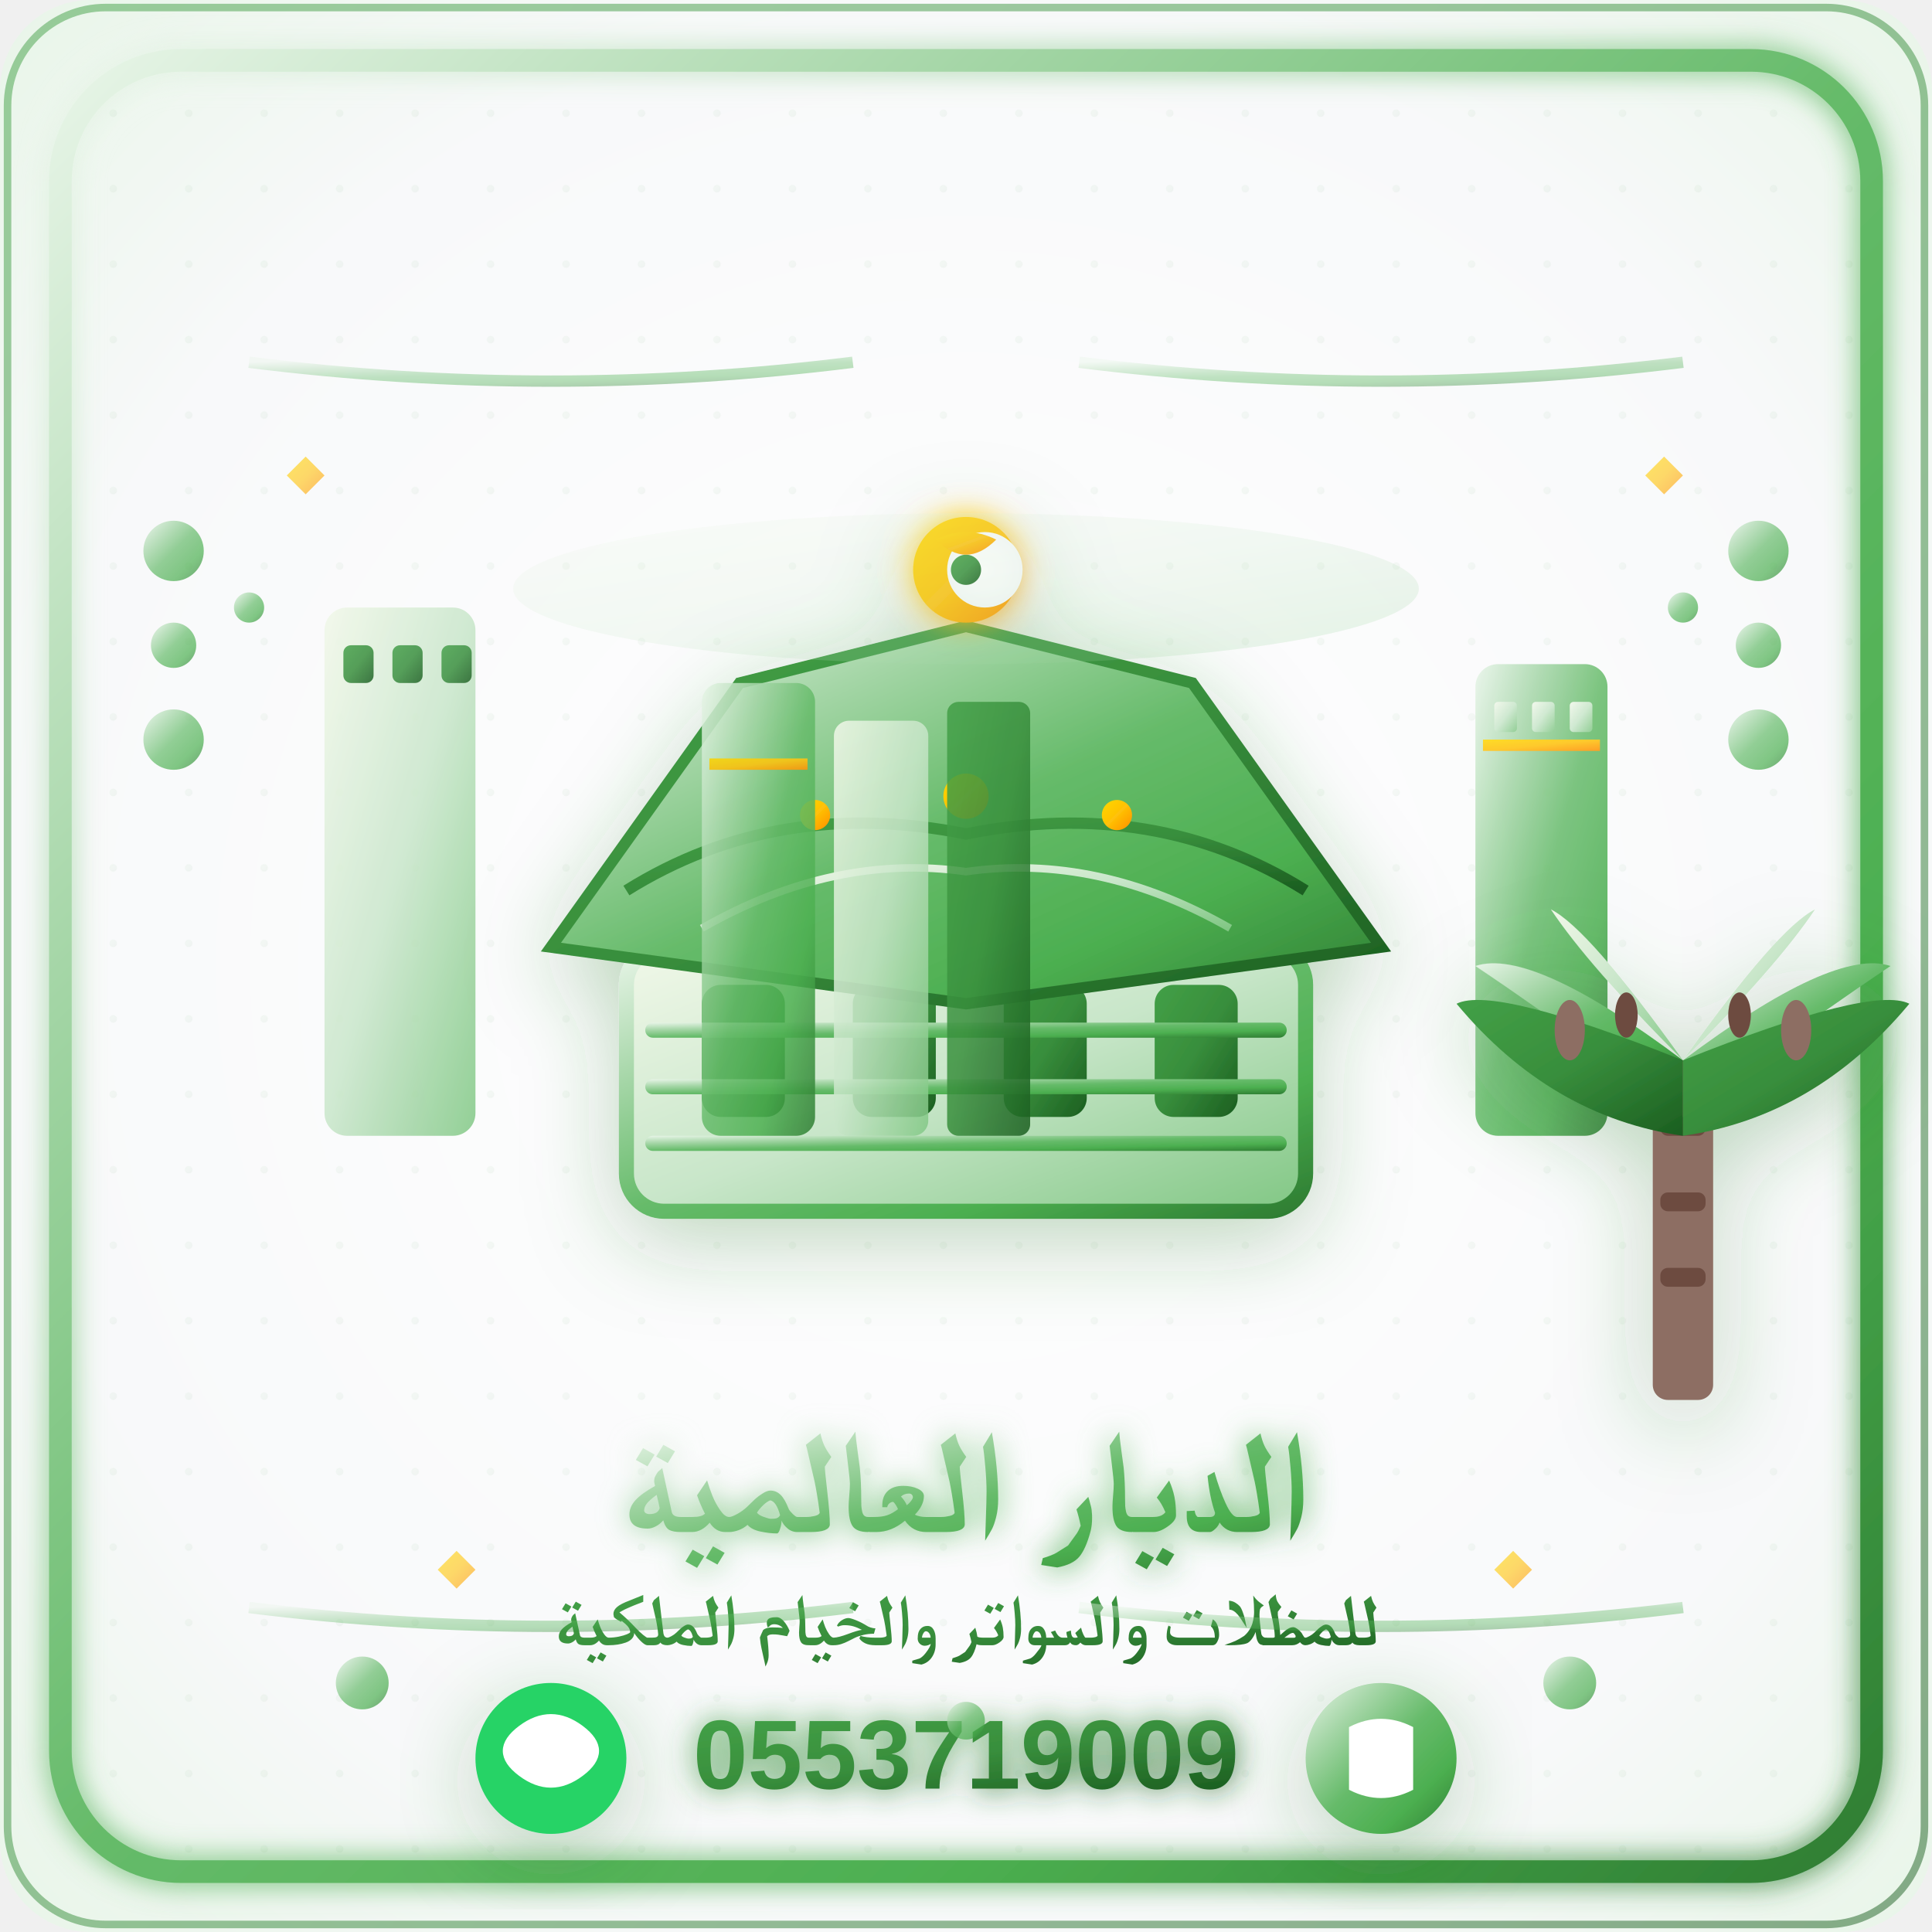
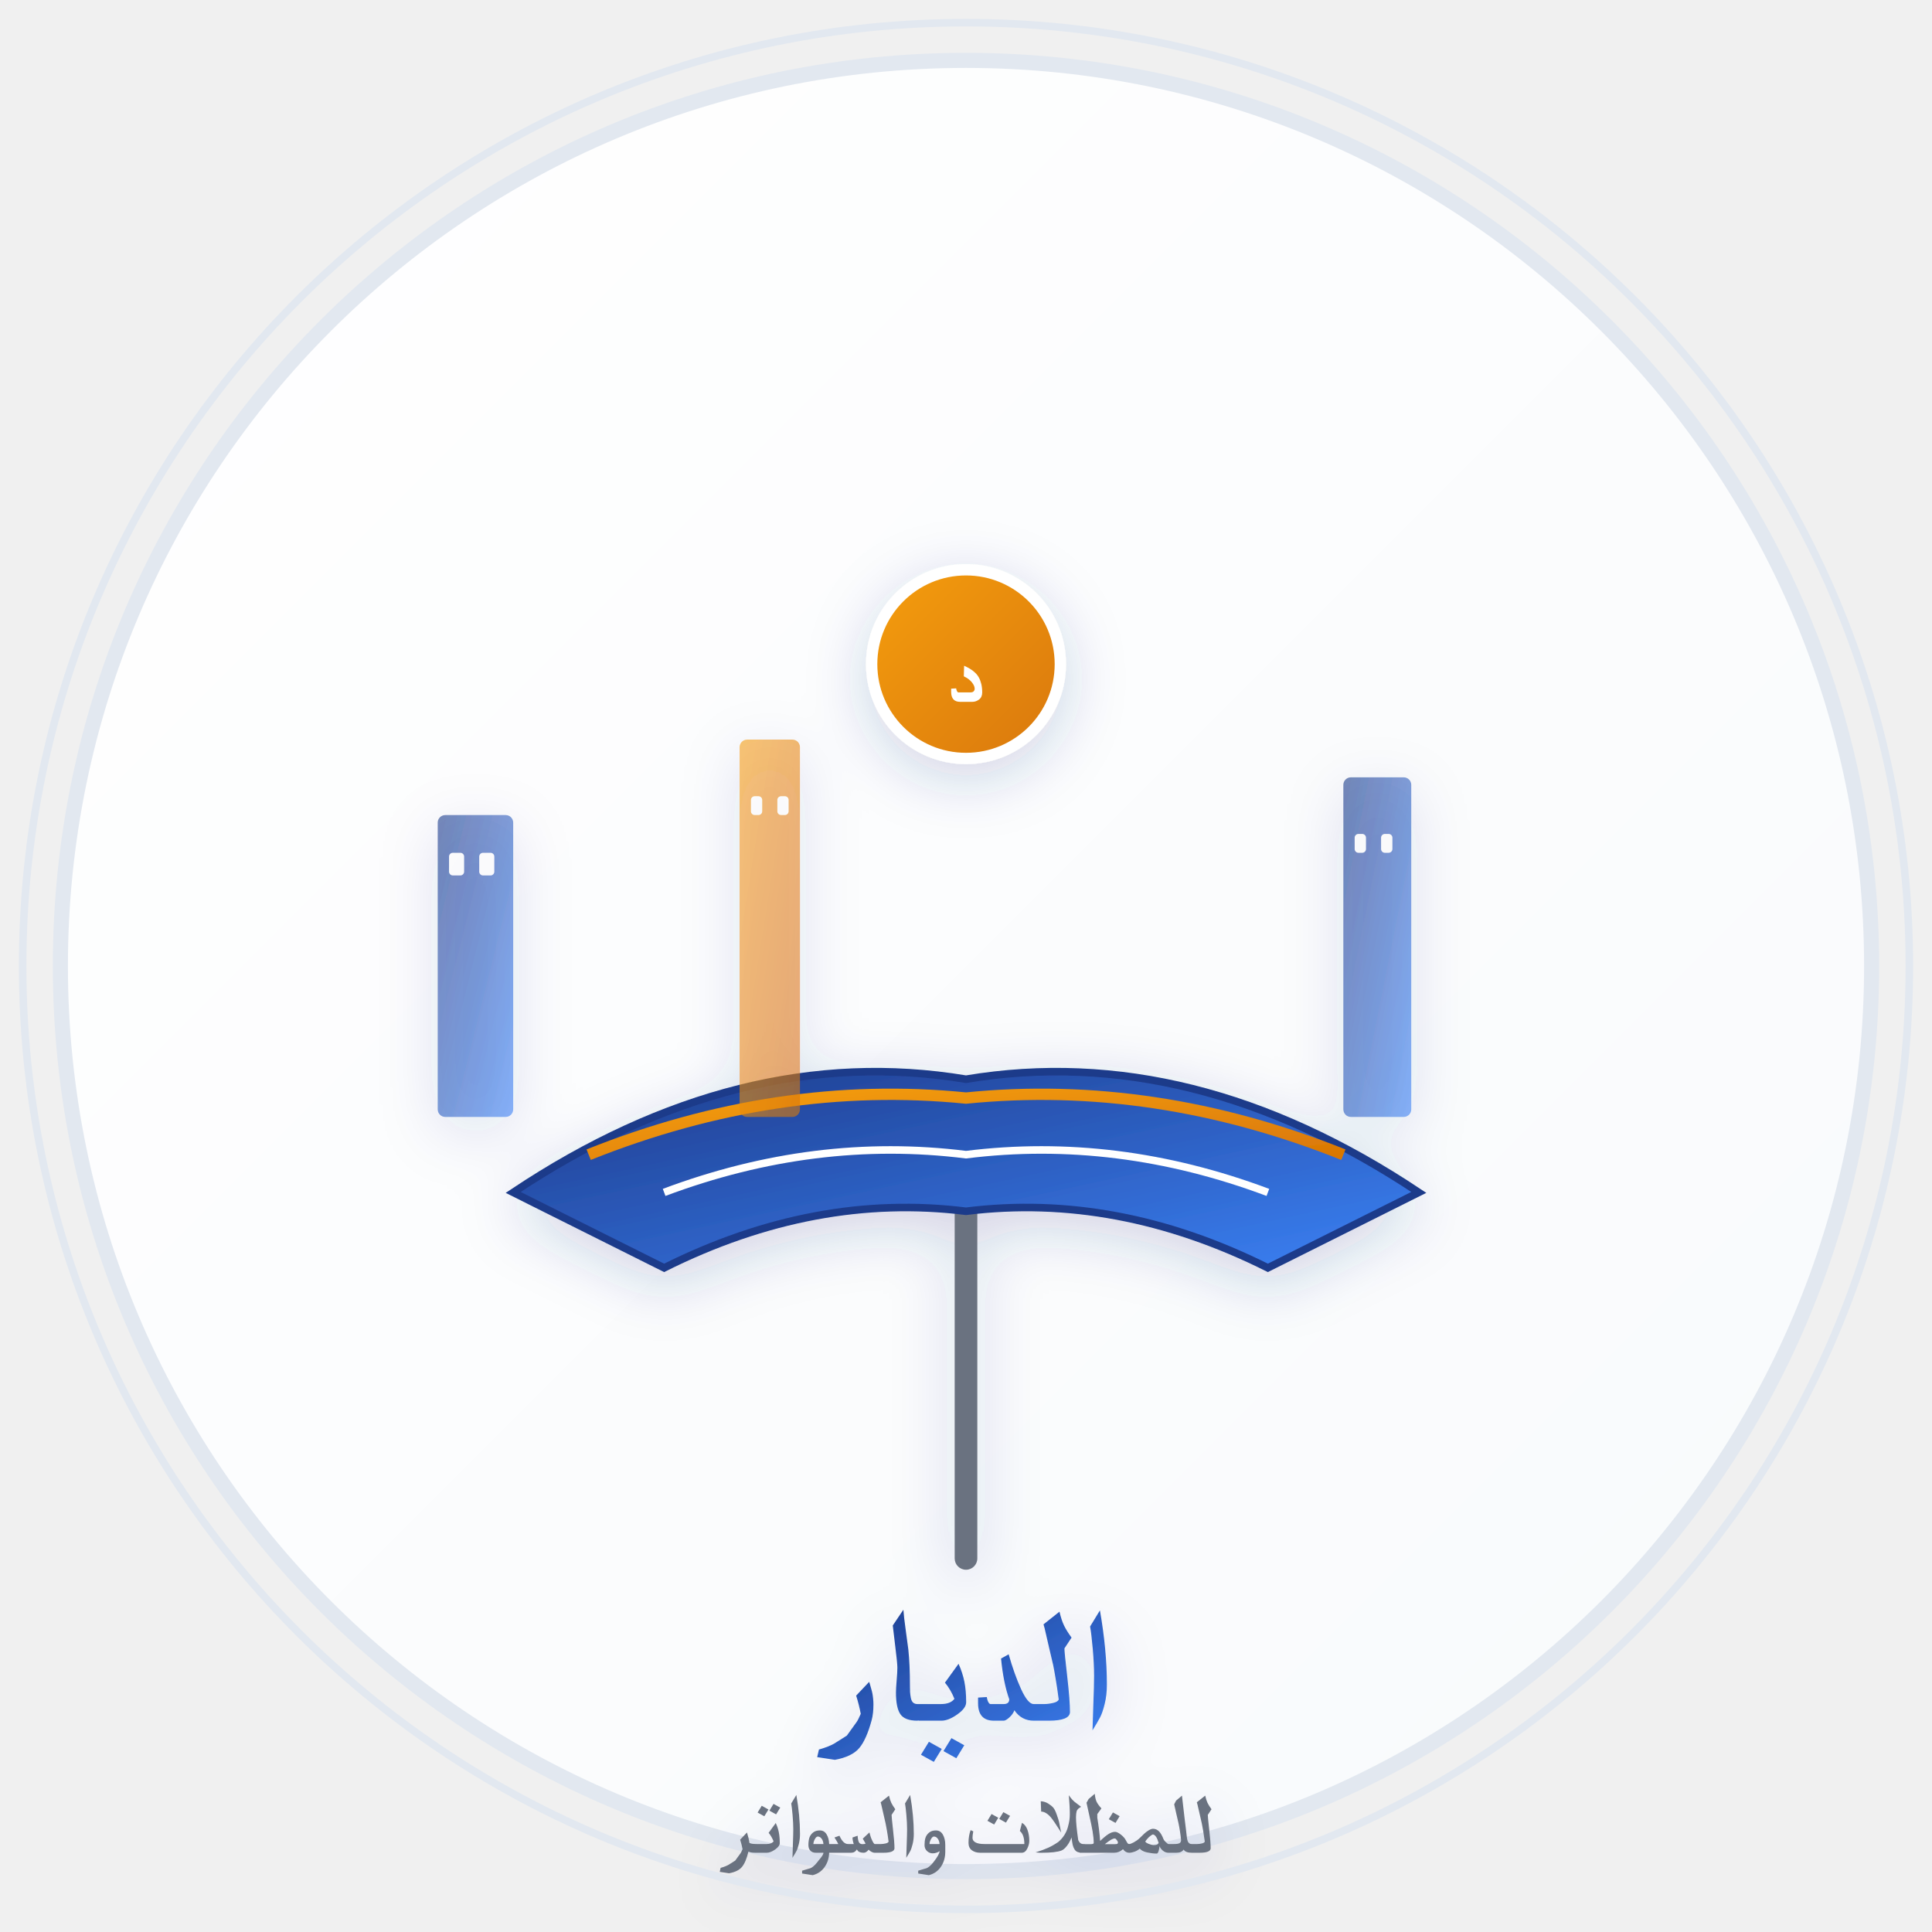
<svg xmlns="http://www.w3.org/2000/svg" width="512" height="512" viewBox="0 0 512 512">
  <defs>
-     <linearGradient id="greenPrimary" x1="0%" y1="0%" x2="100%" y2="100%">
-       <stop offset="0%" style="stop-color:#E8F5E8;stop-opacity:1" />
-       <stop offset="25%" style="stop-color:#A5D6A7;stop-opacity:1" />
-       <stop offset="50%" style="stop-color:#66BB6A;stop-opacity:1" />
-       <stop offset="75%" style="stop-color:#4CAF50;stop-opacity:1" />
-       <stop offset="100%" style="stop-color:#2E7D32;stop-opacity:1" />
+     <linearGradient id="primaryGrad" x1="0%" y1="0%" x2="100%" y2="100%">
+       <stop offset="0%" style="stop-color:#1e3a8a;stop-opacity:1" />
+       <stop offset="100%" style="stop-color:#3b82f6;stop-opacity:1" />
    </linearGradient>
-     <linearGradient id="greenSecondary" x1="0%" y1="0%" x2="100%" y2="100%">
-       <stop offset="0%" style="stop-color:#F1F8E9;stop-opacity:1" />
-       <stop offset="50%" style="stop-color:#C8E6C9;stop-opacity:1" />
-       <stop offset="100%" style="stop-color:#81C784;stop-opacity:1" />
+     <linearGradient id="secondaryGrad" x1="0%" y1="0%" x2="100%" y2="100%">
+       <stop offset="0%" style="stop-color:#f59e0b;stop-opacity:1" />
+       <stop offset="100%" style="stop-color:#d97706;stop-opacity:1" />
    </linearGradient>
-     <linearGradient id="greenAccent" x1="0%" y1="0%" x2="100%" y2="100%">
-       <stop offset="0%" style="stop-color:#43A047;stop-opacity:1" />
-       <stop offset="50%" style="stop-color:#388E3C;stop-opacity:1" />
-       <stop offset="100%" style="stop-color:#1B5E20;stop-opacity:1" />
+     <linearGradient id="backgroundGrad" x1="0%" y1="0%" x2="100%" y2="100%">
+       <stop offset="0%" style="stop-color:#ffffff;stop-opacity:1" />
+       <stop offset="100%" style="stop-color:#f8fafc;stop-opacity:1" />
    </linearGradient>
-     <linearGradient id="goldAccent" x1="0%" y1="0%" x2="100%" y2="100%">
-       <stop offset="0%" style="stop-color:#FFD700;stop-opacity:1" />
-       <stop offset="50%" style="stop-color:#FFC107;stop-opacity:1" />
-       <stop offset="100%" style="stop-color:#FF8F00;stop-opacity:1" />
-     </linearGradient>
-     <radialGradient id="modernBackground" cx="50%" cy="50%" r="70%">
-       <stop offset="0%" style="stop-color:#FFFFFF;stop-opacity:1" />
-       <stop offset="70%" style="stop-color:#F8F9FA;stop-opacity:1" />
-       <stop offset="100%" style="stop-color:#E8F5E8;stop-opacity:1" />
-     </radialGradient>
-     <filter id="dropShadow" x="-50%" y="-50%" width="200%" height="200%">
-       <feDropShadow dx="0" dy="6" stdDeviation="12" flood-color="#2E7D32" flood-opacity="0.3" />
+     <filter id="shadow" x="-50%" y="-50%" width="200%" height="200%">
+       <feDropShadow dx="0" dy="4" stdDeviation="8" flood-color="#1e3a8a" flood-opacity="0.2" />
    </filter>
-     <filter id="glowEffect" x="-50%" y="-50%" width="200%" height="200%">
-       <feGaussianBlur stdDeviation="4" result="coloredBlur" />
-       <feMerge>
-         <feMergeNode in="coloredBlur" />
-         <feMergeNode in="SourceGraphic" />
-       </feMerge>
-     </filter>
-     <filter id="innerGlow" x="-50%" y="-50%" width="200%" height="200%">
-       <feFlood flood-color="#A5D6A7" flood-opacity="0.4" />
-       <feComposite in2="SourceGraphic" operator="multiply" />
-     </filter>
-     <pattern id="geometricPattern" x="0" y="0" width="20" height="20" patternUnits="userSpaceOnUse">
-       <circle cx="10" cy="10" r="1" fill="url(#greenAccent)" opacity="0.3" />
-     </pattern>
  </defs>
-   <rect width="512" height="512" fill="url(#modernBackground)" rx="24" />
-   <rect x="16" y="16" width="480" height="480" fill="none" stroke="url(#greenPrimary)" stroke-width="6" rx="32" filter="url(#glowEffect)" />
-   <rect x="20" y="20" width="472" height="472" fill="url(#geometricPattern)" rx="30" opacity="0.15" />
-   <g transform="translate(256,256)">
-     <g transform="translate(0,-50)" filter="url(#dropShadow)">
-       <rect x="-90" y="45" width="180" height="70" fill="url(#greenSecondary)" stroke="url(#greenPrimary)" stroke-width="4" rx="10" />
-       <rect x="-70" y="55" width="22" height="35" fill="url(#greenAccent)" rx="5" />
-       <rect x="-30" y="55" width="22" height="35" fill="url(#greenAccent)" rx="5" />
-       <rect x="10" y="55" width="22" height="35" fill="url(#greenAccent)" rx="5" />
-       <rect x="50" y="55" width="22" height="35" fill="url(#greenAccent)" rx="5" />
-       <rect x="-85" y="65" width="170" height="4" fill="url(#greenPrimary)" rx="2" />
-       <rect x="-85" y="80" width="170" height="4" fill="url(#greenPrimary)" rx="2" />
-       <rect x="-85" y="95" width="170" height="4" fill="url(#greenPrimary)" rx="2" />
-       <path d="M-110,45 L-60,-25 L0,-40 L60,-25 L110,45 L0,60 Z" fill="url(#greenPrimary)" stroke="url(#greenAccent)" stroke-width="3" />
-       <path d="M-90,30 Q-50,5 0,15 Q50,5 90,30" stroke="url(#greenAccent)" stroke-width="3" fill="none" />
-       <path d="M-70,40 Q-35,20 0,25 Q35,20 70,40" stroke="url(#greenSecondary)" stroke-width="2" fill="none" />
-       <circle cx="-40" cy="10" r="4" fill="url(#goldAccent)" />
-       <circle cx="40" cy="10" r="4" fill="url(#goldAccent)" />
-       <circle cx="0" cy="5" r="6" fill="url(#goldAccent)" />
-       <g transform="translate(0,-55)">
-         <circle cx="0" cy="0" r="14" fill="url(#goldAccent)" filter="url(#glowEffect)" />
-         <circle cx="5" cy="0" r="10" fill="url(#modernBackground)" />
-         <circle cx="0" cy="0" r="4" fill="url(#greenAccent)" />
-         <path d="M-8,-8 Q0,-12 8,-8 Q0,0 -8,-8" fill="url(#goldAccent)" />
-       </g>
+   <circle cx="256" cy="256" r="240" fill="url(#backgroundGrad)" stroke="#e2e8f0" stroke-width="4" />
+   <g transform="translate(256,256)" filter="url(#shadow)">
+     <rect x="-3" y="60" width="6" height="100" fill="#6b7280" rx="3" />
+     <path d="M-120,60 Q-60,20 0,30 Q60,20 120,60 L80,80 Q40,60 0,65 Q-40,60 -80,80 Z" fill="url(#primaryGrad)" stroke="#1e3a8a" stroke-width="2" />
+     <path d="M-100,50 Q-50,30 0,35 Q50,30 100,50" stroke="url(#secondaryGrad)" stroke-width="3" fill="none" />
+     <path d="M-80,60 Q-40,45 0,50 Q40,45 80,60" stroke="#ffffff" stroke-width="2" fill="none" />
+     <g opacity="0.6">
+       <rect x="-140" y="-40" width="20" height="80" fill="url(#primaryGrad)" rx="2" />
+       <rect x="-137" y="-30" width="4" height="6" fill="#ffffff" rx="1" />
+       <rect x="-129" y="-30" width="4" height="6" fill="#ffffff" rx="1" />
+       <rect x="-60" y="-60" width="16" height="100" fill="url(#secondaryGrad)" rx="2" />
+       <rect x="-57" y="-45" width="3" height="5" fill="#ffffff" rx="1" />
+       <rect x="-50" y="-45" width="3" height="5" fill="#ffffff" rx="1" />
+       <rect x="100" y="-50" width="18" height="90" fill="url(#primaryGrad)" rx="2" />
+       <rect x="103" y="-35" width="3" height="5" fill="#ffffff" rx="1" />
+       <rect x="110" y="-35" width="3" height="5" fill="#ffffff" rx="1" />
    </g>
-     <g transform="translate(0,-25)" opacity="0.85">
-       <rect x="-170" y="-70" width="40" height="140" fill="url(#greenSecondary)" rx="6" />
-       <rect x="-165" y="-60" width="8" height="10" fill="url(#greenAccent)" rx="2" />
-       <rect x="-152" y="-60" width="8" height="10" fill="url(#greenAccent)" rx="2" />
-       <rect x="-139" y="-60" width="8" height="10" fill="url(#greenAccent)" rx="2" />
-       <rect x="-70" y="-50" width="30" height="120" fill="url(#greenPrimary)" rx="5" />
-       <rect x="-35" y="-40" width="25" height="110" fill="url(#greenSecondary)" rx="4" />
-       <rect x="-5" y="-45" width="22" height="115" fill="url(#greenAccent)" rx="3" />
-       <rect x="135" y="-55" width="35" height="125" fill="url(#greenPrimary)" rx="6" />
-       <rect x="140" y="-45" width="6" height="8" fill="url(#greenSecondary)" rx="1" />
-       <rect x="150" y="-45" width="6" height="8" fill="url(#greenSecondary)" rx="1" />
-       <rect x="160" y="-45" width="6" height="8" fill="url(#greenSecondary)" rx="1" />
-       <rect x="-68" y="-30" width="26" height="3" fill="url(#goldAccent)" />
-       <rect x="137" y="-35" width="31" height="3" fill="url(#goldAccent)" />
-     </g>
-     <g transform="translate(190,25)" filter="url(#dropShadow)">
-       <rect x="-8" y="0" width="16" height="90" fill="#8D6E63" rx="4" />
-       <rect x="-6" y="15" width="12" height="5" fill="#6D4C41" rx="2" />
-       <rect x="-6" y="35" width="12" height="5" fill="#6D4C41" rx="2" />
-       <rect x="-6" y="55" width="12" height="5" fill="#6D4C41" rx="2" />
-       <path d="M0,0 Q-40,-30 -55,-25 Q-40,-15 -8,8" fill="url(#greenPrimary)" />
-       <path d="M0,0 Q40,-30 55,-25 Q40,-15 8,8" fill="url(#greenPrimary)" />
-       <path d="M0,0 Q-25,-35 -35,-40 Q-25,-25 0,0" fill="url(#greenSecondary)" />
-       <path d="M0,0 Q25,-35 35,-40 Q25,-25 0,0" fill="url(#greenSecondary)" />
-       <path d="M0,0 Q-50,-20 -60,-15 Q-35,15 0,20" fill="url(#greenAccent)" />
-       <path d="M0,0 Q50,-20 60,-15 Q35,15 0,20" fill="url(#greenAccent)" />
-       <ellipse cx="-30" cy="-8" rx="4" ry="8" fill="#8D6E63" />
-       <ellipse cx="30" cy="-8" rx="4" ry="8" fill="#8D6E63" />
-       <ellipse cx="-15" cy="-12" rx="3" ry="6" fill="#6D4C41" />
-       <ellipse cx="15" cy="-12" rx="3" ry="6" fill="#6D4C41" />
-     </g>
-     <text x="0" y="150" font-family="Arial, Amiri, serif" font-size="38" font-weight="bold" text-anchor="middle" fill="url(#greenPrimary)" filter="url(#glowEffect)">
-       الديار العالمية
-     </text>
-     <text x="0" y="180" font-family="Arial, Amiri, serif" font-size="19" font-weight="600" text-anchor="middle" fill="url(#greenAccent)">
-       للمظلات والسواتر والخيام الملكية
-     </text>
-     <g transform="translate(0,210)">
-       <circle cx="-110" cy="0" r="20" fill="#25D366" filter="url(#dropShadow)" />
-       <path d="M-118,-8 Q-110,-14 -102,-8 Q-94,-2 -102,4 Q-110,10 -118,4 Q-126,-2 -118,-8" fill="white" stroke="white" stroke-width="1.5" />
-       <circle cx="-110" cy="0" r="3" fill="white" />
-       <text x="0" y="8" font-family="Arial, monospace" font-size="26" font-weight="bold" text-anchor="middle" fill="url(#greenAccent)" filter="url(#glowEffect)">
-         0553719009
-       </text>
-       <circle cx="110" cy="0" r="20" fill="url(#greenPrimary)" filter="url(#dropShadow)" />
-       <path d="M102,-8 Q110,-12 118,-8 L118,8 Q110,12 102,8 Z" fill="white" stroke="white" stroke-width="1" />
-     </g>
-     <g fill="url(#greenPrimary)" opacity="0.7">
-       <circle cx="-210" cy="-110" r="8" />
-       <circle cx="-210" cy="-85" r="6" />
-       <circle cx="-210" cy="-60" r="8" />
-       <circle cx="-190" cy="-95" r="4" />
-       <circle cx="210" cy="-110" r="8" />
-       <circle cx="210" cy="-85" r="6" />
-       <circle cx="210" cy="-60" r="8" />
-       <circle cx="190" cy="-95" r="4" />
-       <circle cx="-160" cy="190" r="7" />
-       <circle cx="160" cy="190" r="7" />
-       <circle cx="0" cy="200" r="5" />
-     </g>
-     <g stroke="url(#greenPrimary)" stroke-width="3" fill="none" opacity="0.4">
-       <path d="M-190,-160 Q-110,-150 -30,-160" />
-       <path d="M30,-160 Q110,-150 190,-160" />
-       <path d="M-190,170 Q-110,180 -30,170" />
-       <path d="M30,170 Q110,180 190,170" />
-     </g>
-     <g fill="url(#goldAccent)" opacity="0.6">
-       <path d="M-180,-130 L-175,-125 L-170,-130 L-175,-135 Z" />
-       <path d="M180,-130 L185,-125 L190,-130 L185,-135 Z" />
-       <path d="M-140,160 L-135,165 L-130,160 L-135,155 Z" />
-       <path d="M140,160 L145,165 L150,160 L145,155 Z" />
-     </g>
-     <ellipse cx="0" cy="-100" rx="120" ry="20" fill="url(#greenSecondary)" opacity="0.2" />
+     <circle cx="0" cy="-80" r="25" fill="url(#secondaryGrad)" stroke="#ffffff" stroke-width="3" />
+     <text x="0" y="-70" font-family="Arial, serif" font-size="24" font-weight="bold" text-anchor="middle" fill="#ffffff">د</text>
+     <text x="0" y="200" font-family="Arial, serif" font-size="42" font-weight="bold" text-anchor="middle" fill="url(#primaryGrad)">الديار</text>
+     <text x="0" y="235" font-family="Arial, serif" font-size="22" font-weight="600" text-anchor="middle" fill="#6b7280">للمظلات والسواتر</text>
  </g>
-   <rect x="2" y="2" width="508" height="508" fill="none" stroke="url(#greenAccent)" stroke-width="2" rx="26" opacity="0.5" />
+   <circle cx="256" cy="256" r="250" fill="none" stroke="#e2e8f0" stroke-width="2" />
</svg>
